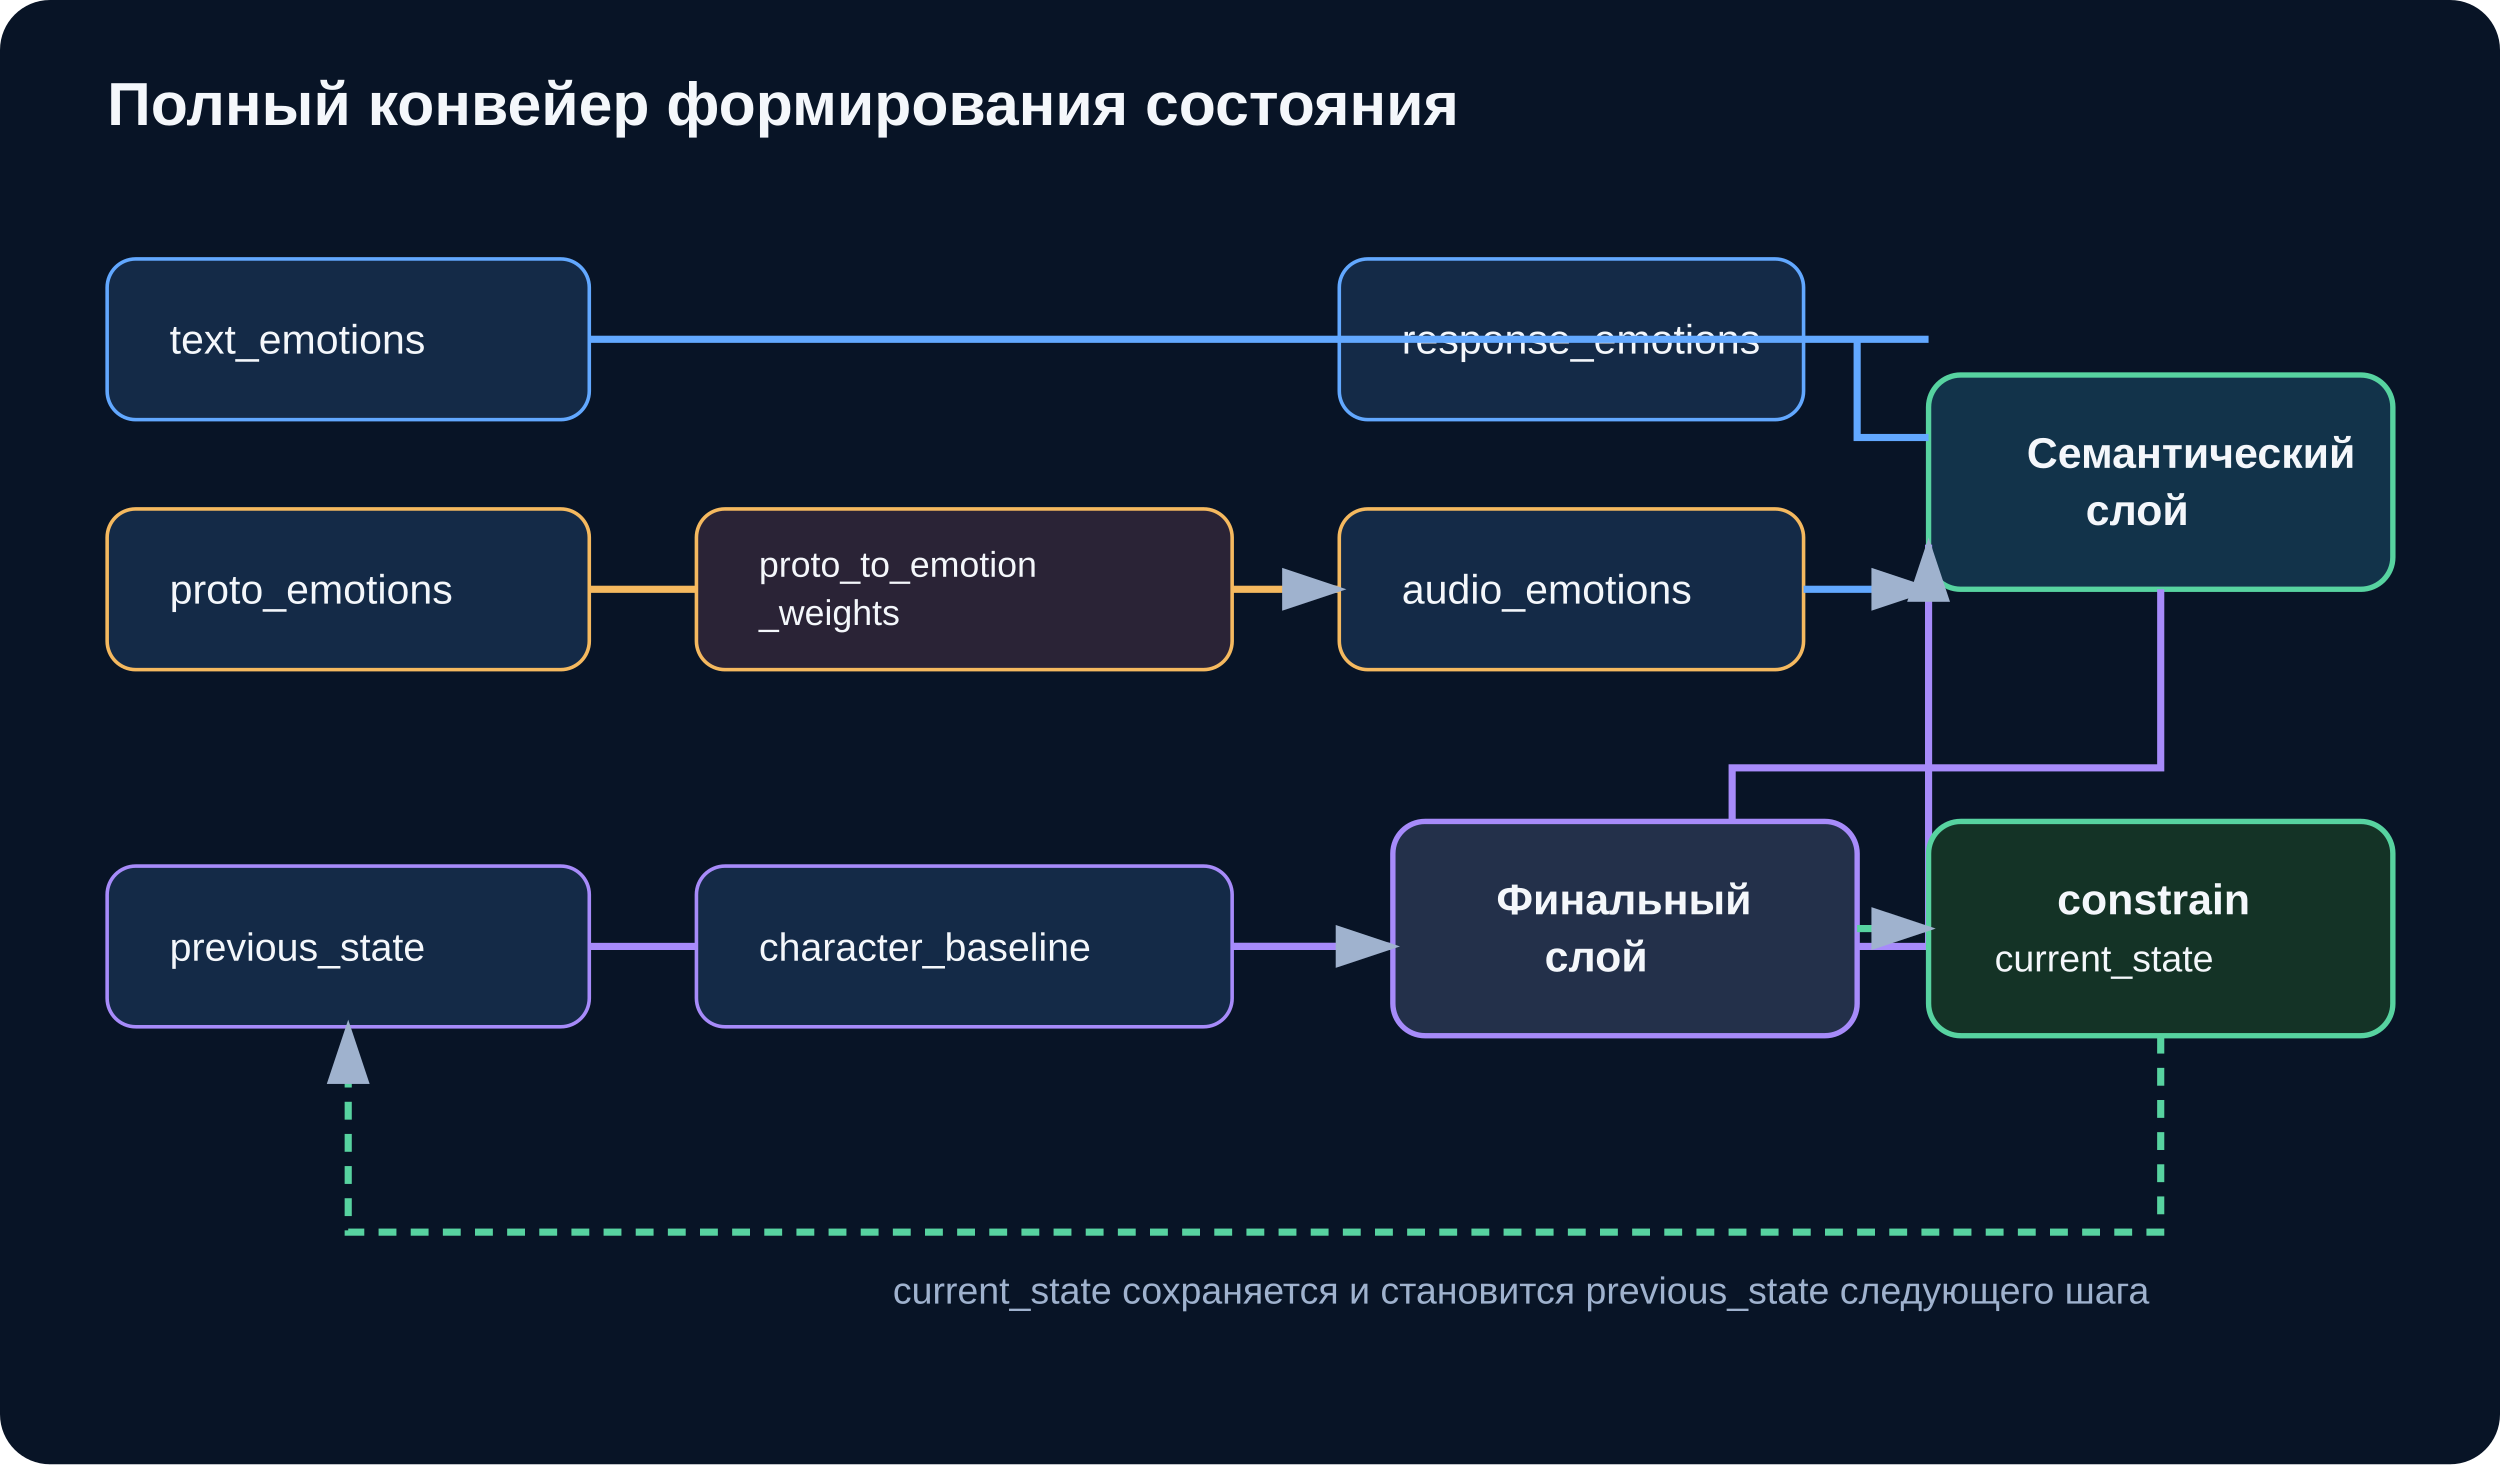
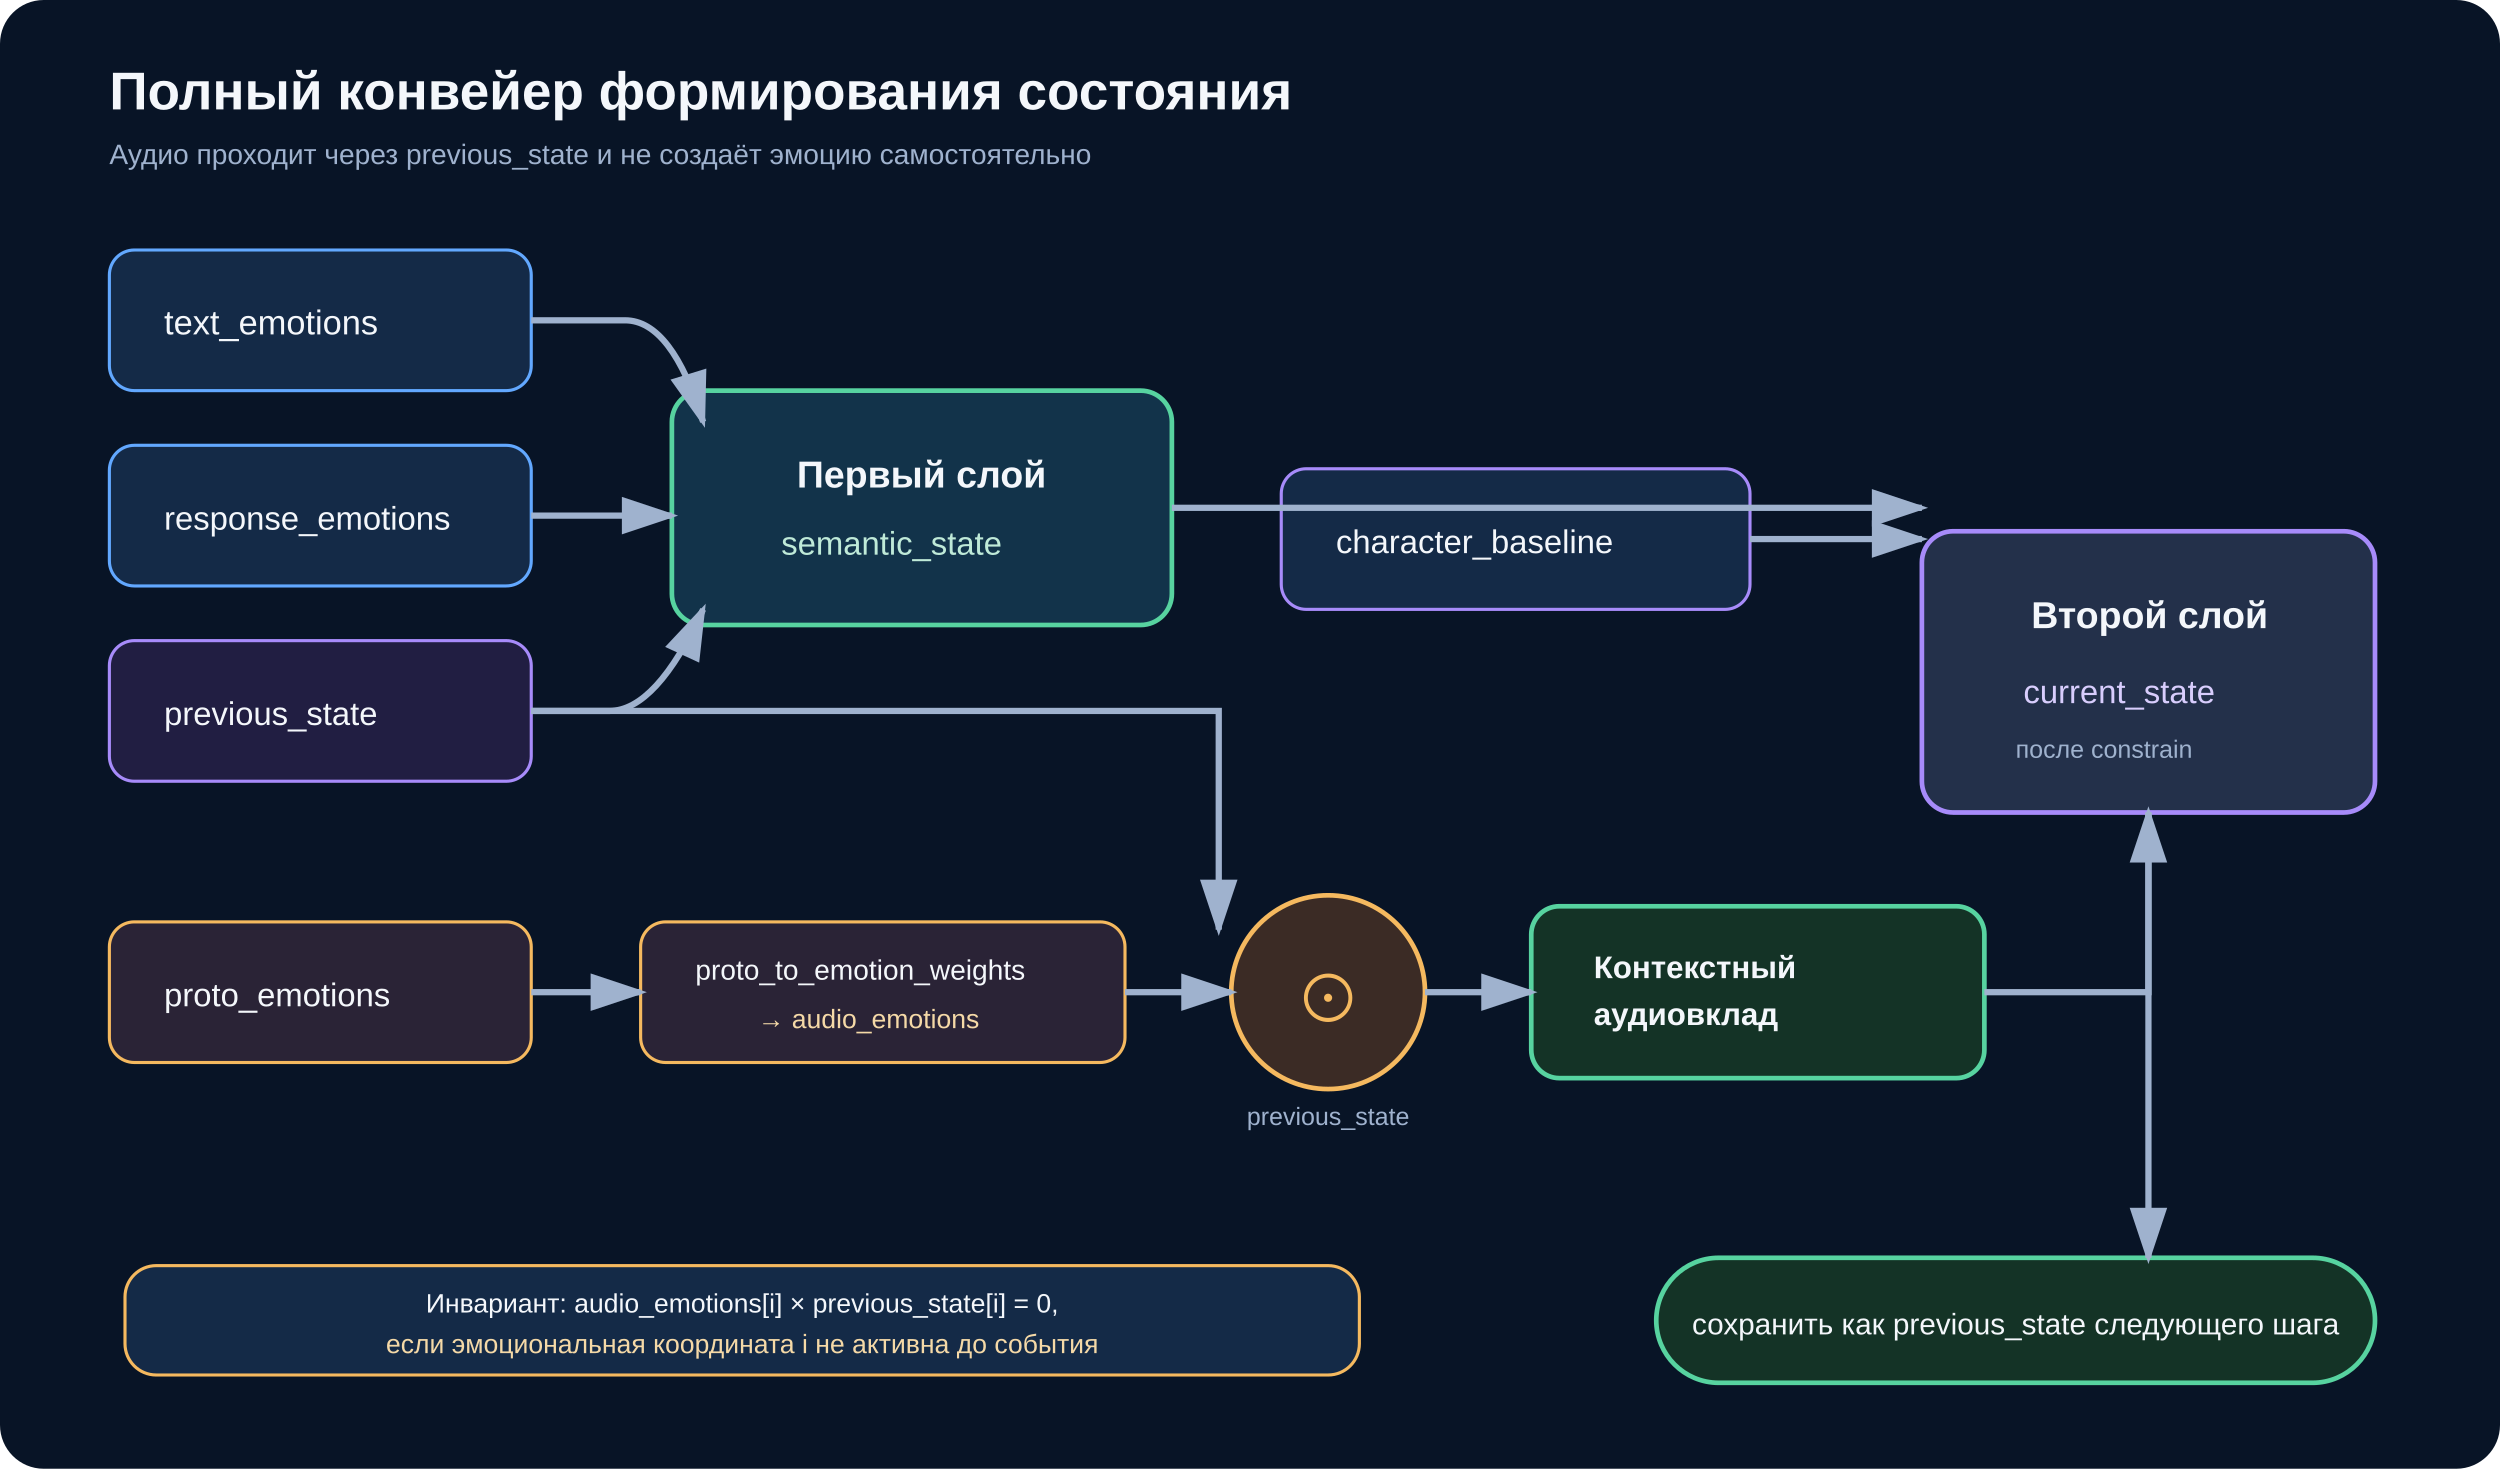
- <svg xmlns="http://www.w3.org/2000/svg" width="1400" height="820" viewBox="0 0 1400 820" role="img" aria-labelledby="t d">
-   <rect width="1400" height="820" rx="28" fill="#081426" />
-   <text x="60" y="70" fill="#f4f7fb" font-family="Arial" font-size="34" font-weight="700">Полный конвейер формирования состояния</text>
-   <g font-family="Arial">
-     <rect x="60" y="145" width="270" height="90" rx="16" fill="#142a47" stroke="#62a8ff" stroke-width="2" />
-     <text x="95" y="198" fill="#f4f7fb" font-size="23">text_emotions</text>
-     <rect x="60" y="285" width="270" height="90" rx="16" fill="#142a47" stroke="#f5b95f" stroke-width="2" />
-     <text x="95" y="338" fill="#f4f7fb" font-size="23">proto_emotions</text>
-     <rect x="390" y="285" width="300" height="90" rx="16" fill="#2a2336" stroke="#f5b95f" stroke-width="2" />
-     <text x="425" y="323" fill="#f4f7fb" font-size="20">proto_to_emotion</text>
-     <text x="425" y="350" fill="#f4f7fb" font-size="20">_weights</text>
-     <rect x="750" y="285" width="260" height="90" rx="16" fill="#142a47" stroke="#f5b95f" stroke-width="2" />
-     <text x="785" y="338" fill="#f4f7fb" font-size="23">audio_emotions</text>
-     <path d="M330 330 H390 M690 330 H750" stroke="#f5b95f" stroke-width="4" marker-end="url(#a)" />
-     <rect x="750" y="145" width="260" height="90" rx="16" fill="#142a47" stroke="#62a8ff" stroke-width="2" />
-     <text x="785" y="198" fill="#f4f7fb" font-size="23">response_emotions</text>
-     <rect x="1080" y="210" width="260" height="120" rx="18" fill="#12334a" stroke="#57d3a0" stroke-width="3" />
-     <text x="1135" y="262" fill="#f4f7fb" font-size="24" font-weight="700">Семантический</text>
-     <text x="1168" y="294" fill="#f4f7fb" font-size="24" font-weight="700">слой</text>
-     <path d="M330 190 H1080 M1010 190 H1040 V245 H1080 M1010 330 H1080" stroke="#62a8ff" stroke-width="4" fill="none" marker-end="url(#a)" />
-     <rect x="60" y="485" width="270" height="90" rx="16" fill="#142a47" stroke="#a78bfa" stroke-width="2" />
-     <text x="95" y="538" fill="#f4f7fb" font-size="22">previous_state</text>
-     <path d="M330 530 H1080 V305" stroke="#a78bfa" stroke-width="4" fill="none" marker-end="url(#a)" />
-     <rect x="390" y="485" width="300" height="90" rx="16" fill="#142a47" stroke="#a78bfa" stroke-width="2" />
-     <text x="425" y="538" fill="#f4f7fb" font-size="22">character_baseline</text>
-     <rect x="780" y="460" width="260" height="120" rx="18" fill="#23304a" stroke="#a78bfa" stroke-width="3" />
-     <text x="838" y="512" fill="#f4f7fb" font-size="24" font-weight="700">Финальный</text>
-     <text x="865" y="544" fill="#f4f7fb" font-size="24" font-weight="700">слой</text>
-     <path d="M1210 330 V430 H970 V460 M690 530 H780" stroke="#a78bfa" stroke-width="4" fill="none" marker-end="url(#a)" />
-     <rect x="1080" y="460" width="260" height="120" rx="18" fill="#143326" stroke="#57d3a0" stroke-width="3" />
-     <text x="1152" y="512" fill="#f4f7fb" font-size="24" font-weight="700">constrain</text>
-     <text x="1117" y="544" fill="#f4f7fb" font-size="21">current_state</text>
-     <path d="M1040 520 H1080" stroke="#57d3a0" stroke-width="4" marker-end="url(#a)" />
-     <path d="M1210 580 V690 H195 V575" stroke="#57d3a0" stroke-width="4" fill="none" stroke-dasharray="10 8" marker-end="url(#a)" />
-     <text x="500" y="730" fill="#9fb2ce" font-size="21">current_state сохраняется и становится previous_state следующего шага</text>
-   </g>
+ <svg xmlns="http://www.w3.org/2000/svg" width="1600" height="940" viewBox="0 0 1600 940" role="img" aria-labelledby="t d">
  <defs>
    <marker id="a" markerWidth="10" markerHeight="10" refX="8" refY="3" orient="auto">
-       <path d="M0,0 L0,6 L9,3 z" fill="#9fb2ce" />
+       <path d="M0 0L0 6L9 3Z" fill="#9fb2ce" />
    </marker>
  </defs>
+   <rect width="1600" height="940" rx="28" fill="#081426" />
+   <text x="70" y="70" fill="#f4f7fb" font-family="Arial" font-size="34" font-weight="700">Полный конвейер формирования состояния</text>
+   <text x="70" y="105" fill="#9fb2ce" font-family="Arial" font-size="18">Аудио проходит через previous_state и не создаёт эмоцию самостоятельно</text>
+   <g font-family="Arial">
+     <rect x="70" y="160" width="270" height="90" rx="16" fill="#142a47" stroke="#62a8ff" stroke-width="2" />
+     <text x="105" y="214" fill="#f4f7fb" font-size="22">text_emotions</text>
+     <rect x="70" y="285" width="270" height="90" rx="16" fill="#142a47" stroke="#62a8ff" stroke-width="2" />
+     <text x="105" y="339" fill="#f4f7fb" font-size="21">response_emotions</text>
+     <rect x="70" y="410" width="270" height="90" rx="16" fill="#211e42" stroke="#a78bfa" stroke-width="2" />
+     <text x="105" y="464" fill="#f4f7fb" font-size="21">previous_state</text>
+     <rect x="430" y="250" width="320" height="150" rx="20" fill="#12334a" stroke="#57d3a0" stroke-width="3" />
+     <text x="510" y="312" fill="#f4f7fb" font-size="24" font-weight="700">Первый слой</text>
+     <text x="500" y="355" fill="#bfead8" font-size="21">semantic_state</text>
+     <rect x="70" y="590" width="270" height="90" rx="16" fill="#2a2336" stroke="#f5b95f" stroke-width="2" />
+     <text x="105" y="644" fill="#f4f7fb" font-size="21">proto_emotions</text>
+     <rect x="410" y="590" width="310" height="90" rx="16" fill="#2a2336" stroke="#f5b95f" stroke-width="2" />
+     <text x="445" y="627" fill="#f4f7fb" font-size="18">proto_to_emotion_weights</text>
+     <text x="485" y="658" fill="#f5d9a7" font-size="17">→ audio_emotions</text>
+     <circle cx="850" cy="635" r="62" fill="#3b2b25" stroke="#f5b95f" stroke-width="3" />
+     <text x="850" y="653" text-anchor="middle" fill="#f5b95f" font-size="43" font-weight="700">⊙</text>
+     <text x="850" y="720" text-anchor="middle" fill="#9fb2ce" font-size="16">previous_state</text>
+     <rect x="980" y="580" width="290" height="110" rx="18" fill="#143326" stroke="#57d3a0" stroke-width="3" />
+     <text x="1020" y="626" fill="#f4f7fb" font-size="20" font-weight="700">Контекстный</text>
+     <text x="1020" y="656" fill="#f4f7fb" font-size="20" font-weight="700">аудиовклад</text>
+     <rect x="820" y="300" width="300" height="90" rx="16" fill="#142a47" stroke="#a78bfa" stroke-width="2" />
+     <text x="855" y="354" fill="#f4f7fb" font-size="21">character_baseline</text>
+     <rect x="1230" y="340" width="290" height="180" rx="20" fill="#23304a" stroke="#a78bfa" stroke-width="3" />
+     <text x="1300" y="402" fill="#f4f7fb" font-size="24" font-weight="700">Второй слой</text>
+     <text x="1295" y="450" fill="#d8cdfd" font-size="21">current_state</text>
+     <text x="1290" y="485" fill="#9fb2ce" font-size="16">после constrain</text>
+     <rect x="1060" y="805" width="460" height="80" rx="40" fill="#143326" stroke="#57d3a0" stroke-width="3" />
+     <text x="1290" y="854" text-anchor="middle" fill="#f4f7fb" font-size="19">сохранить как previous_state следующего шага</text>
+   </g>
+   <g fill="none" stroke="#9fb2ce" stroke-width="4" marker-end="url(#a)">
+     <path d="M340 205H400Q430 205 450 270" />
+     <path d="M340 330H430" />
+     <path d="M340 455H390Q420 455 450 390" />
+     <path d="M750 325H1230" />
+     <path d="M1120 345H1230" />
+     <path d="M340 635H410" />
+     <path d="M720 635H788" />
+     <path d="M340 455H780V595" />
+     <path d="M912 635H980" />
+     <path d="M1270 635H1375V520" />
+     <path d="M1375 520V805" />
+   </g>
+   <rect x="80" y="810" width="790" height="70" rx="20" fill="#142a47" stroke="#f5b95f" stroke-width="2" />
+   <text x="475" y="840" text-anchor="middle" fill="#f4f7fb" font-family="Arial" font-size="17">Инвариант: audio_emotions[i] × previous_state[i] = 0,</text>
+   <text x="475" y="866" text-anchor="middle" fill="#f5d9a7" font-family="Arial" font-size="17">если эмоциональная координата i не активна до события</text>
</svg>
